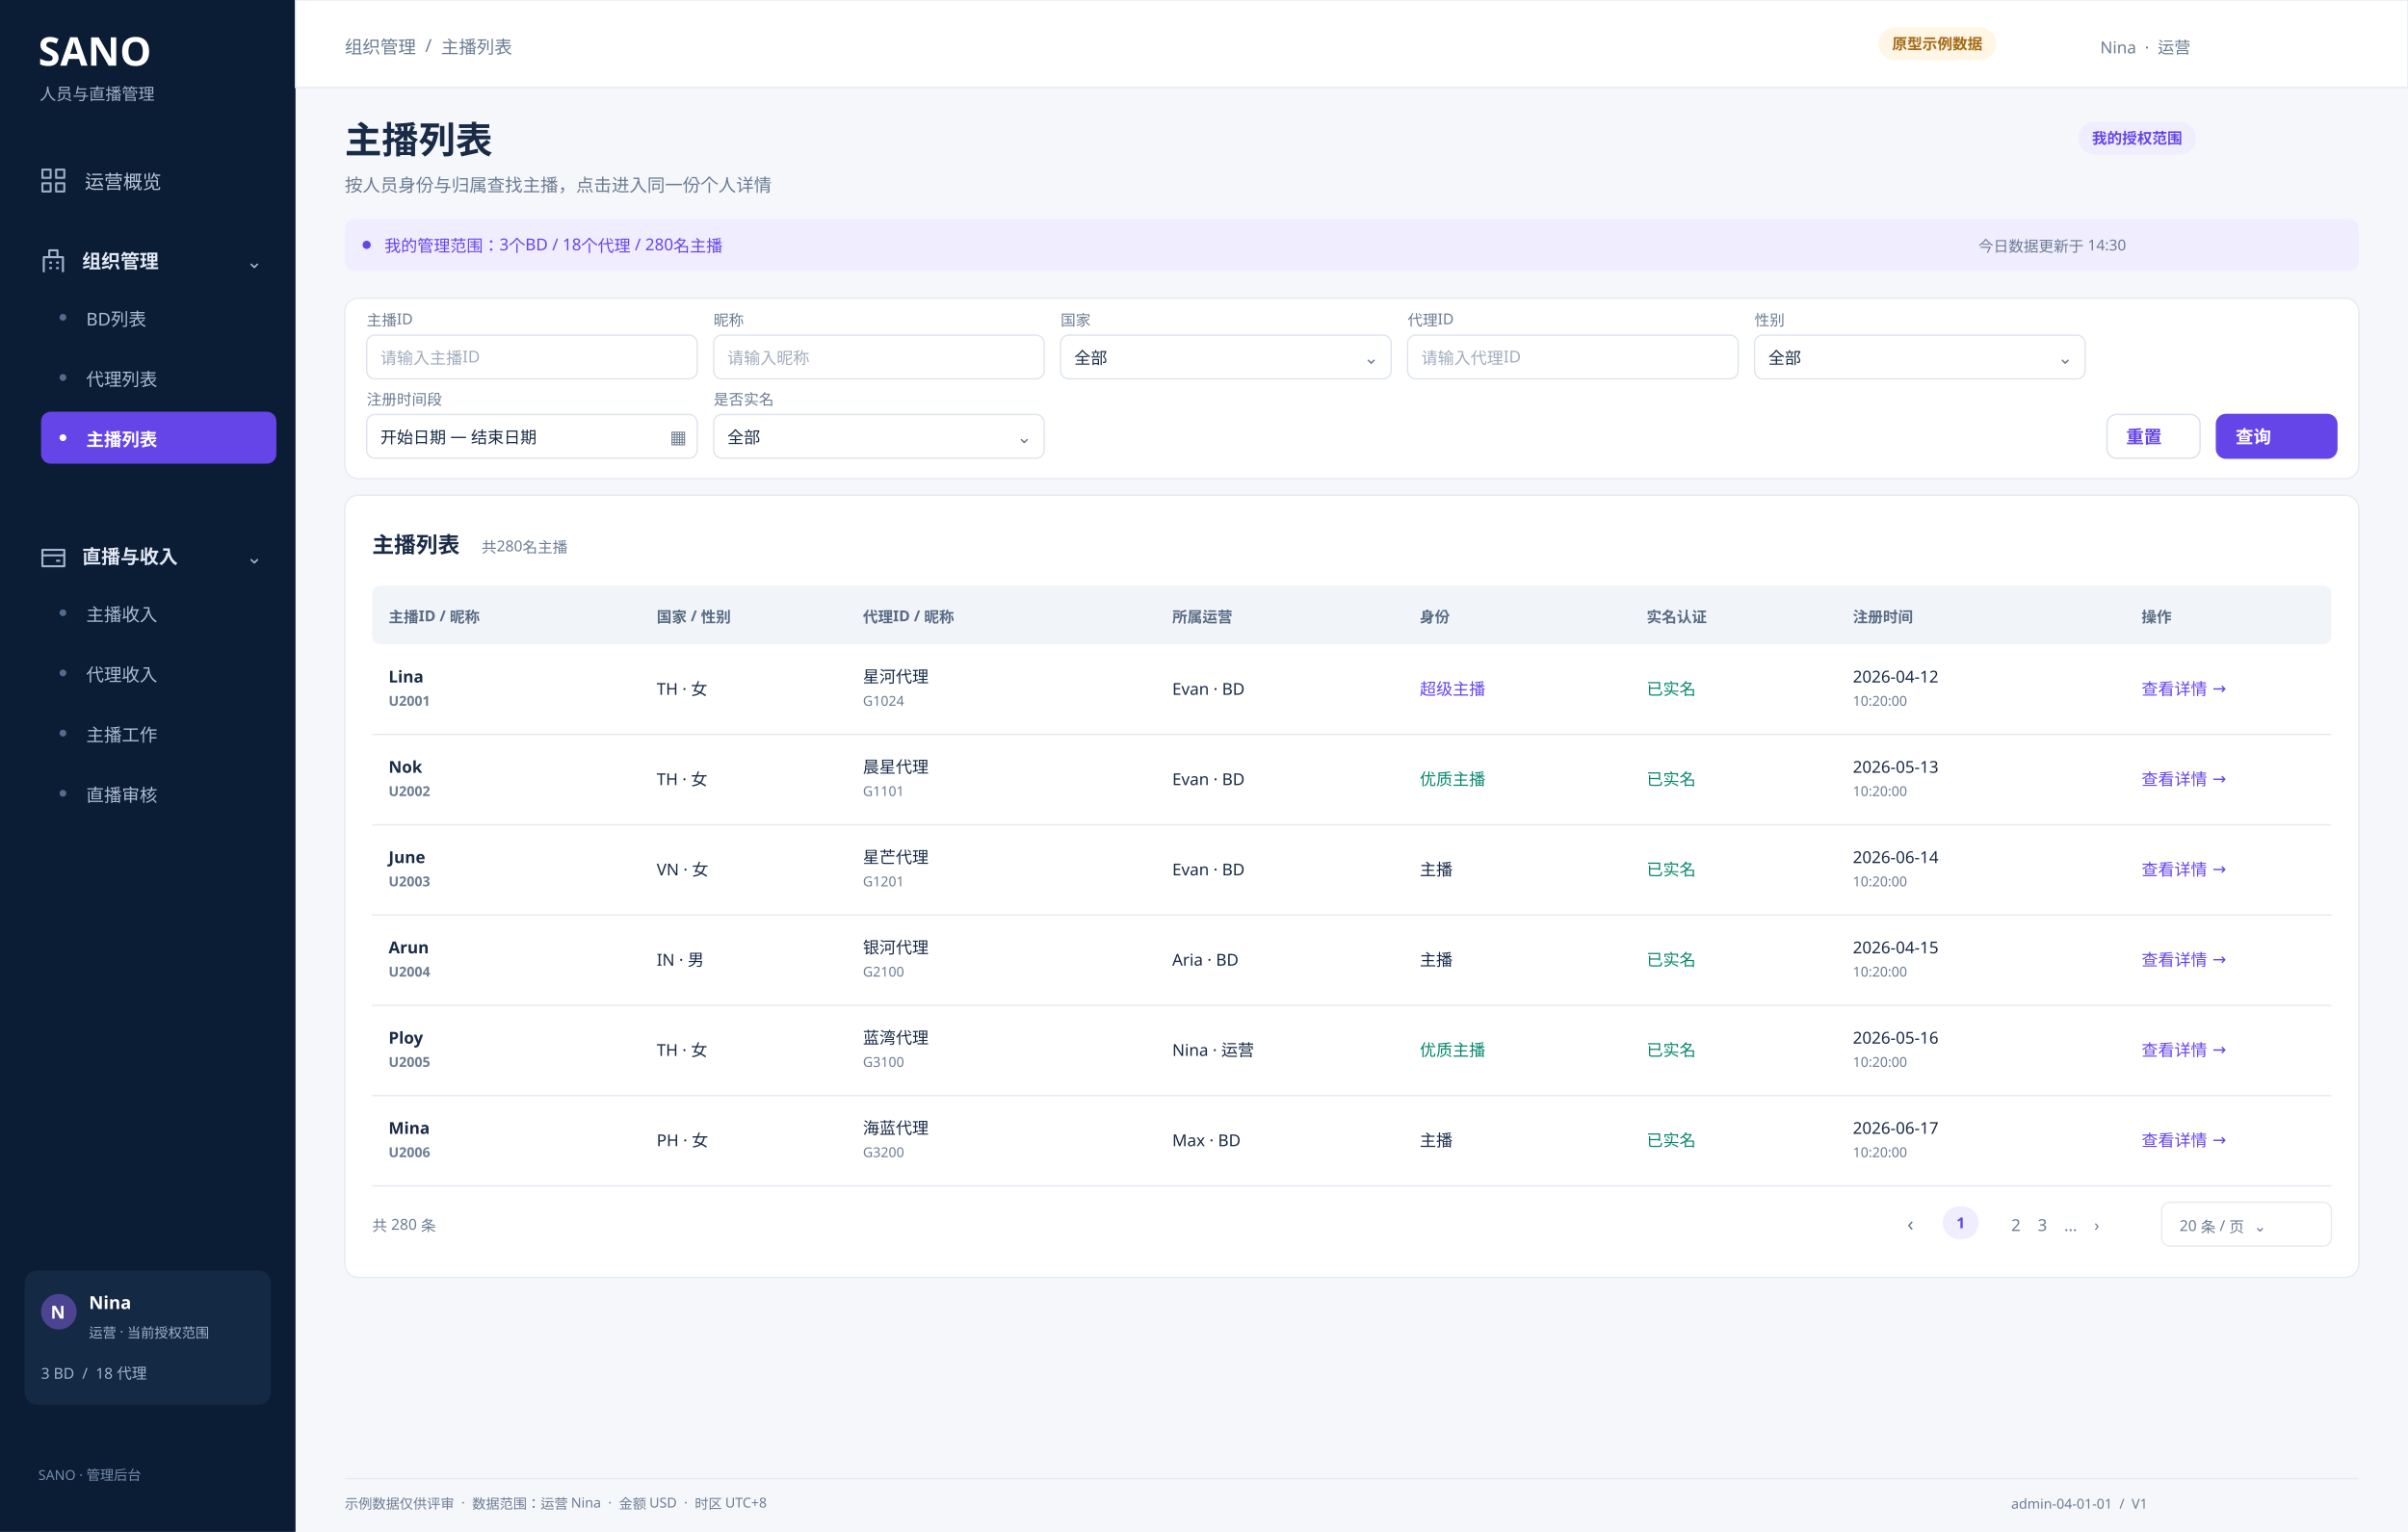
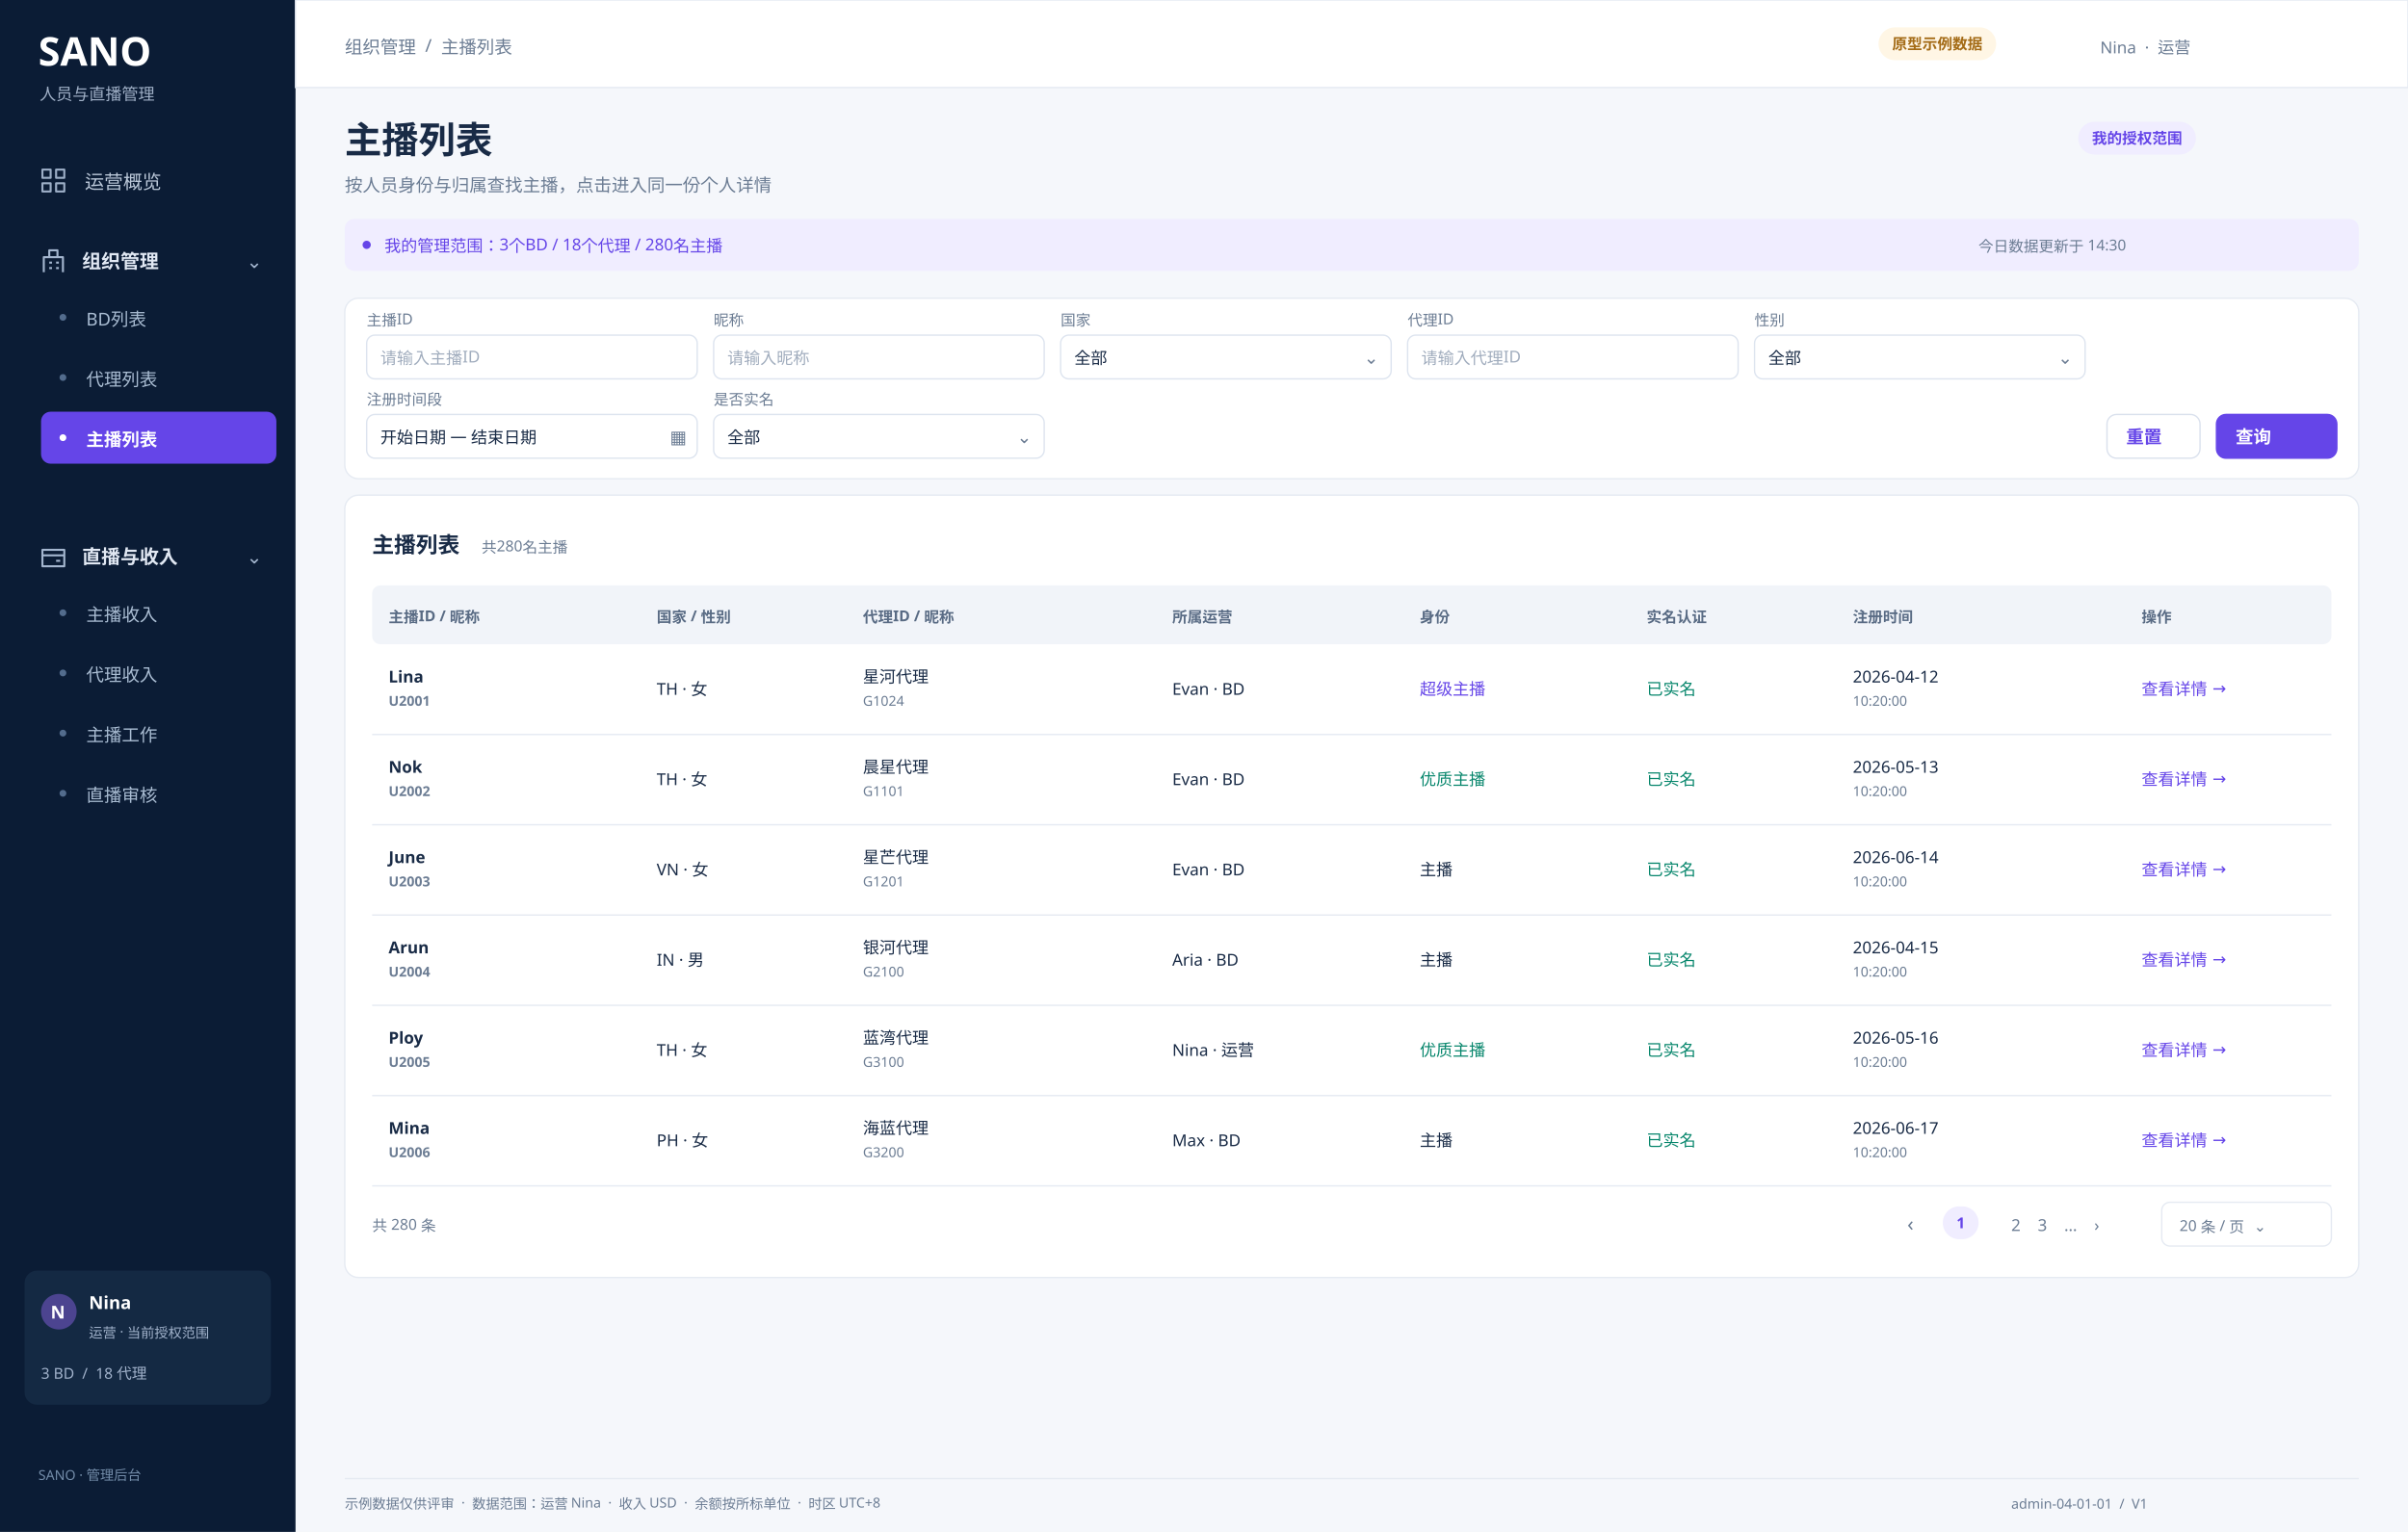
<svg xmlns="http://www.w3.org/2000/svg" width="1760" height="1120" viewBox="0 0 1760 1120">
  <style>text{font-family:"Microsoft YaHei","Segoe UI",sans-serif}a{cursor:pointer}</style>
  <rect x="0" y="0" width="1760" height="1120" rx="0" fill="#F5F7FB" stroke="none" />
  <rect x="0" y="0" width="216" height="1120" rx="0" fill="#0B1C35" stroke="none" />
  <text xml:space="preserve" x="28" y="48" font-size="29" fill="white" font-weight="750">SANO</text>
  <text xml:space="preserve" x="29" y="73" font-size="12" fill="#A0B0C7" font-weight="400">人员与直播管理</text>
  <a href="admin-01-01-01-我的运营概览.svg">
    <path d="M2 2h6v6H2z M12 2h6v6h-6z M2 12h6v6H2z M12 12h6v6h-6z" transform="translate(29,122)" fill="none" stroke="#9CAEC6" stroke-width="1.5" stroke-linejoin="round" />
    <text xml:space="preserve" x="62" y="138" font-size="14" fill="#BBC8D9" font-weight="400">运营概览</text>
  </a>
  <path d="M3 18V7h14v11 M7 7V2h6v5 M7 11h2 M12 11h2 M7 15h2 M12 15h2" transform="translate(29,181)" fill="none" stroke="#A4B6CF" stroke-width="1.5" stroke-linejoin="round" />
  <text xml:space="preserve" x="60" y="196" font-size="14" fill="#E1E8F3" font-weight="600">组织管理</text>
  <text xml:space="preserve" x="180" y="196" font-size="14" fill="#A4B6CF" font-weight="400">⌄</text>
  <a href="admin-02-01-01-BD列表.svg">
    <circle cx="46" cy="232" r="2.5" fill="#536C8D" />
    <text xml:space="preserve" x="63" y="238" font-size="13" fill="#AABDD3" font-weight="400">BD列表</text>
  </a>
  <a href="admin-03-01-01-代理树形列表.svg">
    <circle cx="46" cy="276" r="2.5" fill="#536C8D" />
    <text xml:space="preserve" x="63" y="282" font-size="13" fill="#AABDD3" font-weight="400">代理列表</text>
  </a>
  <a href="admin-04-01-01-主播列表.svg">
    <rect x="30" y="301" width="172" height="38" rx="7" fill="#6545E8" stroke="none" />
    <circle cx="46" cy="320" r="2.5" fill="white" />
    <text xml:space="preserve" x="63" y="326" font-size="13" fill="white" font-weight="600">主播列表</text>
  </a>
  <path d="M2 5h16v12H2z M2 9h16 M12 13h3" transform="translate(29,397)" fill="none" stroke="#A4B6CF" stroke-width="1.5" stroke-linejoin="round" />
  <text xml:space="preserve" x="60" y="412" font-size="14" fill="#E1E8F3" font-weight="600">直播与收入</text>
  <text xml:space="preserve" x="180" y="412" font-size="14" fill="#A4B6CF" font-weight="400">⌄</text>
  <a href="admin-05-01-01-主播收入数据.svg">
    <circle cx="46" cy="448" r="2.5" fill="#536C8D" />
    <text xml:space="preserve" x="63" y="454" font-size="13" fill="#AABDD3" font-weight="400">主播收入</text>
  </a>
  <a href="admin-06-01-01-代理收入数据.svg">
    <circle cx="46" cy="492" r="2.5" fill="#536C8D" />
    <text xml:space="preserve" x="63" y="498" font-size="13" fill="#AABDD3" font-weight="400">代理收入</text>
  </a>
  <a href="admin-07-01-01-主播工作数据.svg">
    <circle cx="46" cy="536" r="2.5" fill="#536C8D" />
    <text xml:space="preserve" x="63" y="542" font-size="13" fill="#AABDD3" font-weight="400">主播工作</text>
  </a>
  <a href="admin-08-01-01-当前直播间列表.svg">
    <circle cx="46" cy="580" r="2.5" fill="#536C8D" />
    <text xml:space="preserve" x="63" y="586" font-size="13" fill="#AABDD3" font-weight="400">直播审核</text>
  </a>
  <rect x="18" y="929" width="180" height="98" rx="9" fill="#142943" stroke="none" />
  <circle cx="43" cy="959" r="13" fill="#4C4490" />
  <text xml:space="preserve" x="37" y="964" font-size="13" fill="white" font-weight="600">N</text>
  <text xml:space="preserve" x="65" y="957" font-size="13" fill="white" font-weight="600">Nina</text>
  <text xml:space="preserve" x="65" y="978" font-size="10" fill="#A1B2CB" font-weight="400">运营 · 当前授权范围</text>
  <text xml:space="preserve" x="30" y="1008" font-size="11" fill="#A1B2CB" font-weight="400">3 BD  /  18 代理</text>
  <text xml:space="preserve" x="28" y="1082" font-size="10" fill="#738CA9" font-weight="400">SANO · 管理后台</text>
  <rect x="216" y="0" width="1544" height="64" rx="0" fill="white" stroke="#E5EAF2" />
  <text xml:space="preserve" x="252" y="39" font-size="13" fill="#6B7C93" font-weight="400">组织管理  /  主播列表</text>
  <rect x="1373" y="20" width="86" height="24" rx="12" fill="#FFF6E5" stroke="none" />
  <text xml:space="preserve" x="1383" y="36" font-size="11" fill="#A46B16" font-weight="550">原型示例数据</text>
  <text xml:space="preserve" x="1535" y="39" font-size="12" fill="#6B7C93" font-weight="400">Nina  ·  运营</text>
  <text xml:space="preserve" x="252" y="112" font-size="27" fill="#192B46" font-weight="700">主播列表</text>
  <text xml:space="preserve" x="252" y="140" font-size="13" fill="#6B7C93" font-weight="400">按人员身份与归属查找主播，点击进入同一份个人详情</text>
  <rect x="1519" y="89" width="86" height="24" rx="12" fill="#F0EDFF" stroke="none" />
  <text xml:space="preserve" x="1529" y="105" font-size="11" fill="#6545E8" font-weight="550">我的授权范围</text>
  <path d="M252 1081H1724" transform="" stroke="#E5EAF2" fill="none" />
-   <text xml:space="preserve" x="252" y="1103" font-size="10" fill="#6B7C93" font-weight="400">示例数据仅供评审  ·  数据范围：运营 Nina  ·  金额 USD  ·  时区 UTC+8</text>
+   <text xml:space="preserve" x="252" y="1103" font-size="10" fill="#6B7C93" font-weight="400">示例数据仅供评审  ·  数据范围：运营 Nina  ·  收入 USD  ·  余额按所标单位  ·  时区 UTC+8</text>
  <text xml:space="preserve" x="1470" y="1103" font-size="10" fill="#6B7C93" font-weight="400">admin-04-01-01  /  V1</text>
  <rect x="252" y="160" width="1472" height="38" rx="7" fill="#F0EDFF" stroke="none" />
  <circle cx="268" cy="179" r="3" fill="#6545E8" />
  <text xml:space="preserve" x="281" y="184" font-size="12" fill="#6545E8" font-weight="400">我的管理范围：3个BD / 18个代理 / 280名主播</text>
  <text xml:space="preserve" x="1446" y="184" font-size="11" fill="#6B7C93" font-weight="400">今日数据更新于 14:30</text>
  <rect x="252" y="218" width="1472" height="132" rx="10" fill="white" stroke="#E5EAF2" />
  <text xml:space="preserve" x="268" y="238" font-size="11" fill="#6B7C93" font-weight="500">主播ID</text>
  <rect x="268" y="245" width="241.6" height="32" rx="6" fill="white" stroke="#DDE4EF" />
  <text xml:space="preserve" x="278" y="266" font-size="12" fill="#A0ACBD" font-weight="400">请输入主播ID</text>
  <text xml:space="preserve" x="521.6" y="238" font-size="11" fill="#6B7C93" font-weight="500">昵称</text>
  <rect x="521.6" y="245" width="241.6" height="32" rx="6" fill="white" stroke="#DDE4EF" />
  <text xml:space="preserve" x="531.6" y="266" font-size="12" fill="#A0ACBD" font-weight="400">请输入昵称</text>
  <text xml:space="preserve" x="775.2" y="238" font-size="11" fill="#6B7C93" font-weight="500">国家</text>
  <rect x="775.2" y="245" width="241.6" height="32" rx="6" fill="white" stroke="#DDE4EF" />
  <text xml:space="preserve" x="785.2" y="266" font-size="12" fill="#192B46" font-weight="400">全部</text>
  <text xml:space="preserve" x="996.8" y="266" font-size="13" fill="#6B7C93" font-weight="400">⌄</text>
  <text xml:space="preserve" x="1028.8" y="238" font-size="11" fill="#6B7C93" font-weight="500">代理ID</text>
  <rect x="1028.8" y="245" width="241.6" height="32" rx="6" fill="white" stroke="#DDE4EF" />
  <text xml:space="preserve" x="1038.8" y="266" font-size="12" fill="#A0ACBD" font-weight="400">请输入代理ID</text>
  <text xml:space="preserve" x="1282.4" y="238" font-size="11" fill="#6B7C93" font-weight="500">性别</text>
  <rect x="1282.4" y="245" width="241.6" height="32" rx="6" fill="white" stroke="#DDE4EF" />
  <text xml:space="preserve" x="1292.4" y="266" font-size="12" fill="#192B46" font-weight="400">全部</text>
  <text xml:space="preserve" x="1504" y="266" font-size="13" fill="#6B7C93" font-weight="400">⌄</text>
  <text xml:space="preserve" x="268" y="296" font-size="11" fill="#6B7C93" font-weight="500">注册时间段</text>
  <rect x="268" y="303" width="241.6" height="32" rx="6" fill="white" stroke="#DDE4EF" />
  <text xml:space="preserve" x="278" y="324" font-size="12" fill="#192B46" font-weight="400">开始日期 — 结束日期</text>
  <text xml:space="preserve" x="489.6" y="324" font-size="13" fill="#6B7C93" font-weight="400">▦</text>
  <text xml:space="preserve" x="521.6" y="296" font-size="11" fill="#6B7C93" font-weight="500">是否实名</text>
  <rect x="521.6" y="303" width="241.6" height="32" rx="6" fill="white" stroke="#DDE4EF" />
  <text xml:space="preserve" x="531.6" y="324" font-size="12" fill="#192B46" font-weight="400">全部</text>
  <text xml:space="preserve" x="743.2" y="324" font-size="13" fill="#6B7C93" font-weight="400">⌄</text>
  <rect x="1540" y="303" width="68" height="32" rx="7" fill="white" stroke="#DAE1ED" />
  <text xml:space="preserve" x="1554" y="324" font-size="13" fill="#6545E8" font-weight="550">重置</text>
  <rect x="1620" y="303" width="88" height="32" rx="7" fill="#6545E8" stroke="#6545E8" />
  <text xml:space="preserve" x="1634" y="324" font-size="13" fill="white" font-weight="550">查询</text>
  <rect x="252" y="362" width="1472" height="572" rx="10" fill="white" stroke="#E5EAF2" />
  <text xml:space="preserve" x="272" y="404" font-size="16" fill="#192B46" font-weight="650">主播列表</text>
  <text xml:space="preserve" x="352" y="404" font-size="11" fill="#6B7C93" font-weight="400">共280名主播</text>
  <rect x="272" y="428" width="1432" height="43" rx="6" fill="#F1F4F9" stroke="none" />
  <text xml:space="preserve" x="284" y="455" font-size="11" fill="#596B84" font-weight="600">主播ID / 昵称</text>
  <text xml:space="preserve" x="479.958" y="455" font-size="11" fill="#596B84" font-weight="600">国家 / 性别</text>
  <text xml:space="preserve" x="630.695" y="455" font-size="11" fill="#596B84" font-weight="600">代理ID / 昵称</text>
  <text xml:space="preserve" x="856.8" y="455" font-size="11" fill="#596B84" font-weight="600">所属运营</text>
  <text xml:space="preserve" x="1037.684" y="455" font-size="11" fill="#596B84" font-weight="600">身份</text>
  <text xml:space="preserve" x="1203.495" y="455" font-size="11" fill="#596B84" font-weight="600">实名认证</text>
  <text xml:space="preserve" x="1354.232" y="455" font-size="11" fill="#596B84" font-weight="600">注册时间</text>
  <text xml:space="preserve" x="1565.263" y="455" font-size="11" fill="#596B84" font-weight="600">操作</text>
  <path d="M272 537H1704" transform="" stroke="#E5EAF2" fill="none" />
  <a href="admin-04-02-01-主播详情.svg">
    <text xml:space="preserve" x="284" y="499" font-size="12" fill="#192B46" font-weight="600">Lina</text>
    <text xml:space="preserve" x="284" y="516" font-size="10" fill="#6B7C93" font-weight="600">U2001</text>
  </a>
  <text xml:space="preserve" x="479.958" y="508" font-size="12" fill="#192B46" font-weight="400">TH · 女</text>
  <text xml:space="preserve" x="630.695" y="499" font-size="12" fill="#192B46" font-weight="400">星河代理</text>
  <text xml:space="preserve" x="630.695" y="516" font-size="10" fill="#6B7C93" font-weight="400">G1024</text>
  <text xml:space="preserve" x="856.8" y="508" font-size="12" fill="#192B46" font-weight="400">Evan · BD</text>
  <text xml:space="preserve" x="1037.684" y="508" font-size="12" fill="#6545E8" font-weight="400">超级主播</text>
  <text xml:space="preserve" x="1203.495" y="508" font-size="12" fill="#07866C" font-weight="400">已实名</text>
  <text xml:space="preserve" x="1354.232" y="499" font-size="12" fill="#192B46" font-weight="400">2026-04-12</text>
  <text xml:space="preserve" x="1354.232" y="516" font-size="10" fill="#6B7C93" font-weight="400">10:20:00</text>
  <a href="admin-04-02-01-主播详情.svg">
    <text xml:space="preserve" x="1565.263" y="508" font-size="12" fill="#6545E8" font-weight="400">查看详情 →</text>
  </a>
  <path d="M272 603H1704" transform="" stroke="#E5EAF2" fill="none" />
  <a href="admin-04-02-01-主播详情.svg">
    <text xml:space="preserve" x="284" y="565" font-size="12" fill="#192B46" font-weight="600">Nok</text>
    <text xml:space="preserve" x="284" y="582" font-size="10" fill="#6B7C93" font-weight="600">U2002</text>
  </a>
  <text xml:space="preserve" x="479.958" y="574" font-size="12" fill="#192B46" font-weight="400">TH · 女</text>
  <text xml:space="preserve" x="630.695" y="565" font-size="12" fill="#192B46" font-weight="400">晨星代理</text>
  <text xml:space="preserve" x="630.695" y="582" font-size="10" fill="#6B7C93" font-weight="400">G1101</text>
  <text xml:space="preserve" x="856.8" y="574" font-size="12" fill="#192B46" font-weight="400">Evan · BD</text>
  <text xml:space="preserve" x="1037.684" y="574" font-size="12" fill="#07866C" font-weight="400">优质主播</text>
  <text xml:space="preserve" x="1203.495" y="574" font-size="12" fill="#07866C" font-weight="400">已实名</text>
  <text xml:space="preserve" x="1354.232" y="565" font-size="12" fill="#192B46" font-weight="400">2026-05-13</text>
  <text xml:space="preserve" x="1354.232" y="582" font-size="10" fill="#6B7C93" font-weight="400">10:20:00</text>
  <a href="admin-04-02-01-主播详情.svg">
    <text xml:space="preserve" x="1565.263" y="574" font-size="12" fill="#6545E8" font-weight="400">查看详情 →</text>
  </a>
  <path d="M272 669H1704" transform="" stroke="#E5EAF2" fill="none" />
  <a href="admin-04-02-01-主播详情.svg">
    <text xml:space="preserve" x="284" y="631" font-size="12" fill="#192B46" font-weight="600">June</text>
    <text xml:space="preserve" x="284" y="648" font-size="10" fill="#6B7C93" font-weight="600">U2003</text>
  </a>
  <text xml:space="preserve" x="479.958" y="640" font-size="12" fill="#192B46" font-weight="400">VN · 女</text>
  <text xml:space="preserve" x="630.695" y="631" font-size="12" fill="#192B46" font-weight="400">星芒代理</text>
  <text xml:space="preserve" x="630.695" y="648" font-size="10" fill="#6B7C93" font-weight="400">G1201</text>
  <text xml:space="preserve" x="856.8" y="640" font-size="12" fill="#192B46" font-weight="400">Evan · BD</text>
  <text xml:space="preserve" x="1037.684" y="640" font-size="12" fill="#192B46" font-weight="400">主播</text>
  <text xml:space="preserve" x="1203.495" y="640" font-size="12" fill="#07866C" font-weight="400">已实名</text>
  <text xml:space="preserve" x="1354.232" y="631" font-size="12" fill="#192B46" font-weight="400">2026-06-14</text>
  <text xml:space="preserve" x="1354.232" y="648" font-size="10" fill="#6B7C93" font-weight="400">10:20:00</text>
  <a href="admin-04-02-01-主播详情.svg">
    <text xml:space="preserve" x="1565.263" y="640" font-size="12" fill="#6545E8" font-weight="400">查看详情 →</text>
  </a>
  <path d="M272 735H1704" transform="" stroke="#E5EAF2" fill="none" />
  <a href="admin-04-02-01-主播详情.svg">
    <text xml:space="preserve" x="284" y="697" font-size="12" fill="#192B46" font-weight="600">Arun</text>
    <text xml:space="preserve" x="284" y="714" font-size="10" fill="#6B7C93" font-weight="600">U2004</text>
  </a>
  <text xml:space="preserve" x="479.958" y="706" font-size="12" fill="#192B46" font-weight="400">IN · 男</text>
  <text xml:space="preserve" x="630.695" y="697" font-size="12" fill="#192B46" font-weight="400">银河代理</text>
  <text xml:space="preserve" x="630.695" y="714" font-size="10" fill="#6B7C93" font-weight="400">G2100</text>
  <text xml:space="preserve" x="856.8" y="706" font-size="12" fill="#192B46" font-weight="400">Aria · BD</text>
  <text xml:space="preserve" x="1037.684" y="706" font-size="12" fill="#192B46" font-weight="400">主播</text>
  <text xml:space="preserve" x="1203.495" y="706" font-size="12" fill="#07866C" font-weight="400">已实名</text>
  <text xml:space="preserve" x="1354.232" y="697" font-size="12" fill="#192B46" font-weight="400">2026-04-15</text>
  <text xml:space="preserve" x="1354.232" y="714" font-size="10" fill="#6B7C93" font-weight="400">10:20:00</text>
  <a href="admin-04-02-01-主播详情.svg">
    <text xml:space="preserve" x="1565.263" y="706" font-size="12" fill="#6545E8" font-weight="400">查看详情 →</text>
  </a>
  <path d="M272 801H1704" transform="" stroke="#E5EAF2" fill="none" />
  <a href="admin-04-02-01-主播详情.svg">
    <text xml:space="preserve" x="284" y="763" font-size="12" fill="#192B46" font-weight="600">Ploy</text>
    <text xml:space="preserve" x="284" y="780" font-size="10" fill="#6B7C93" font-weight="600">U2005</text>
  </a>
  <text xml:space="preserve" x="479.958" y="772" font-size="12" fill="#192B46" font-weight="400">TH · 女</text>
  <text xml:space="preserve" x="630.695" y="763" font-size="12" fill="#192B46" font-weight="400">蓝湾代理</text>
  <text xml:space="preserve" x="630.695" y="780" font-size="10" fill="#6B7C93" font-weight="400">G3100</text>
  <text xml:space="preserve" x="856.8" y="772" font-size="12" fill="#192B46" font-weight="400">Nina · 运营</text>
  <text xml:space="preserve" x="1037.684" y="772" font-size="12" fill="#07866C" font-weight="400">优质主播</text>
  <text xml:space="preserve" x="1203.495" y="772" font-size="12" fill="#07866C" font-weight="400">已实名</text>
  <text xml:space="preserve" x="1354.232" y="763" font-size="12" fill="#192B46" font-weight="400">2026-05-16</text>
  <text xml:space="preserve" x="1354.232" y="780" font-size="10" fill="#6B7C93" font-weight="400">10:20:00</text>
  <a href="admin-04-02-01-主播详情.svg">
    <text xml:space="preserve" x="1565.263" y="772" font-size="12" fill="#6545E8" font-weight="400">查看详情 →</text>
  </a>
  <path d="M272 867H1704" transform="" stroke="#E5EAF2" fill="none" />
  <a href="admin-04-02-01-主播详情.svg">
    <text xml:space="preserve" x="284" y="829" font-size="12" fill="#192B46" font-weight="600">Mina</text>
    <text xml:space="preserve" x="284" y="846" font-size="10" fill="#6B7C93" font-weight="600">U2006</text>
  </a>
  <text xml:space="preserve" x="479.958" y="838" font-size="12" fill="#192B46" font-weight="400">PH · 女</text>
  <text xml:space="preserve" x="630.695" y="829" font-size="12" fill="#192B46" font-weight="400">海蓝代理</text>
  <text xml:space="preserve" x="630.695" y="846" font-size="10" fill="#6B7C93" font-weight="400">G3200</text>
  <text xml:space="preserve" x="856.8" y="838" font-size="12" fill="#192B46" font-weight="400">Max · BD</text>
  <text xml:space="preserve" x="1037.684" y="838" font-size="12" fill="#192B46" font-weight="400">主播</text>
  <text xml:space="preserve" x="1203.495" y="838" font-size="12" fill="#07866C" font-weight="400">已实名</text>
  <text xml:space="preserve" x="1354.232" y="829" font-size="12" fill="#192B46" font-weight="400">2026-06-17</text>
  <text xml:space="preserve" x="1354.232" y="846" font-size="10" fill="#6B7C93" font-weight="400">10:20:00</text>
  <a href="admin-04-02-01-主播详情.svg">
    <text xml:space="preserve" x="1565.263" y="838" font-size="12" fill="#6545E8" font-weight="400">查看详情 →</text>
  </a>
  <text xml:space="preserve" x="272" y="900" font-size="11" fill="#6B7C93" font-weight="400">共 280 条</text>
  <text xml:space="preserve" x="1394" y="900" font-size="15" fill="#6B7C93" font-weight="400">‹</text>
  <rect x="1420" y="882" width="26.16" height="24" rx="12" fill="#F0EDFF" stroke="none" />
  <text xml:space="preserve" x="1430" y="898" font-size="11" fill="#6545E8" font-weight="550">1</text>
  <text xml:space="preserve" x="1470" y="900" font-size="12" fill="#6B7C93" font-weight="400">2    3    …    ›</text>
  <rect x="1580" y="879" width="124" height="32" rx="6" fill="white" stroke="#E5EAF2" />
  <text xml:space="preserve" x="1593" y="900" font-size="11" fill="#6B7C93" font-weight="400">20 条 / 页  ⌄</text>
</svg>
